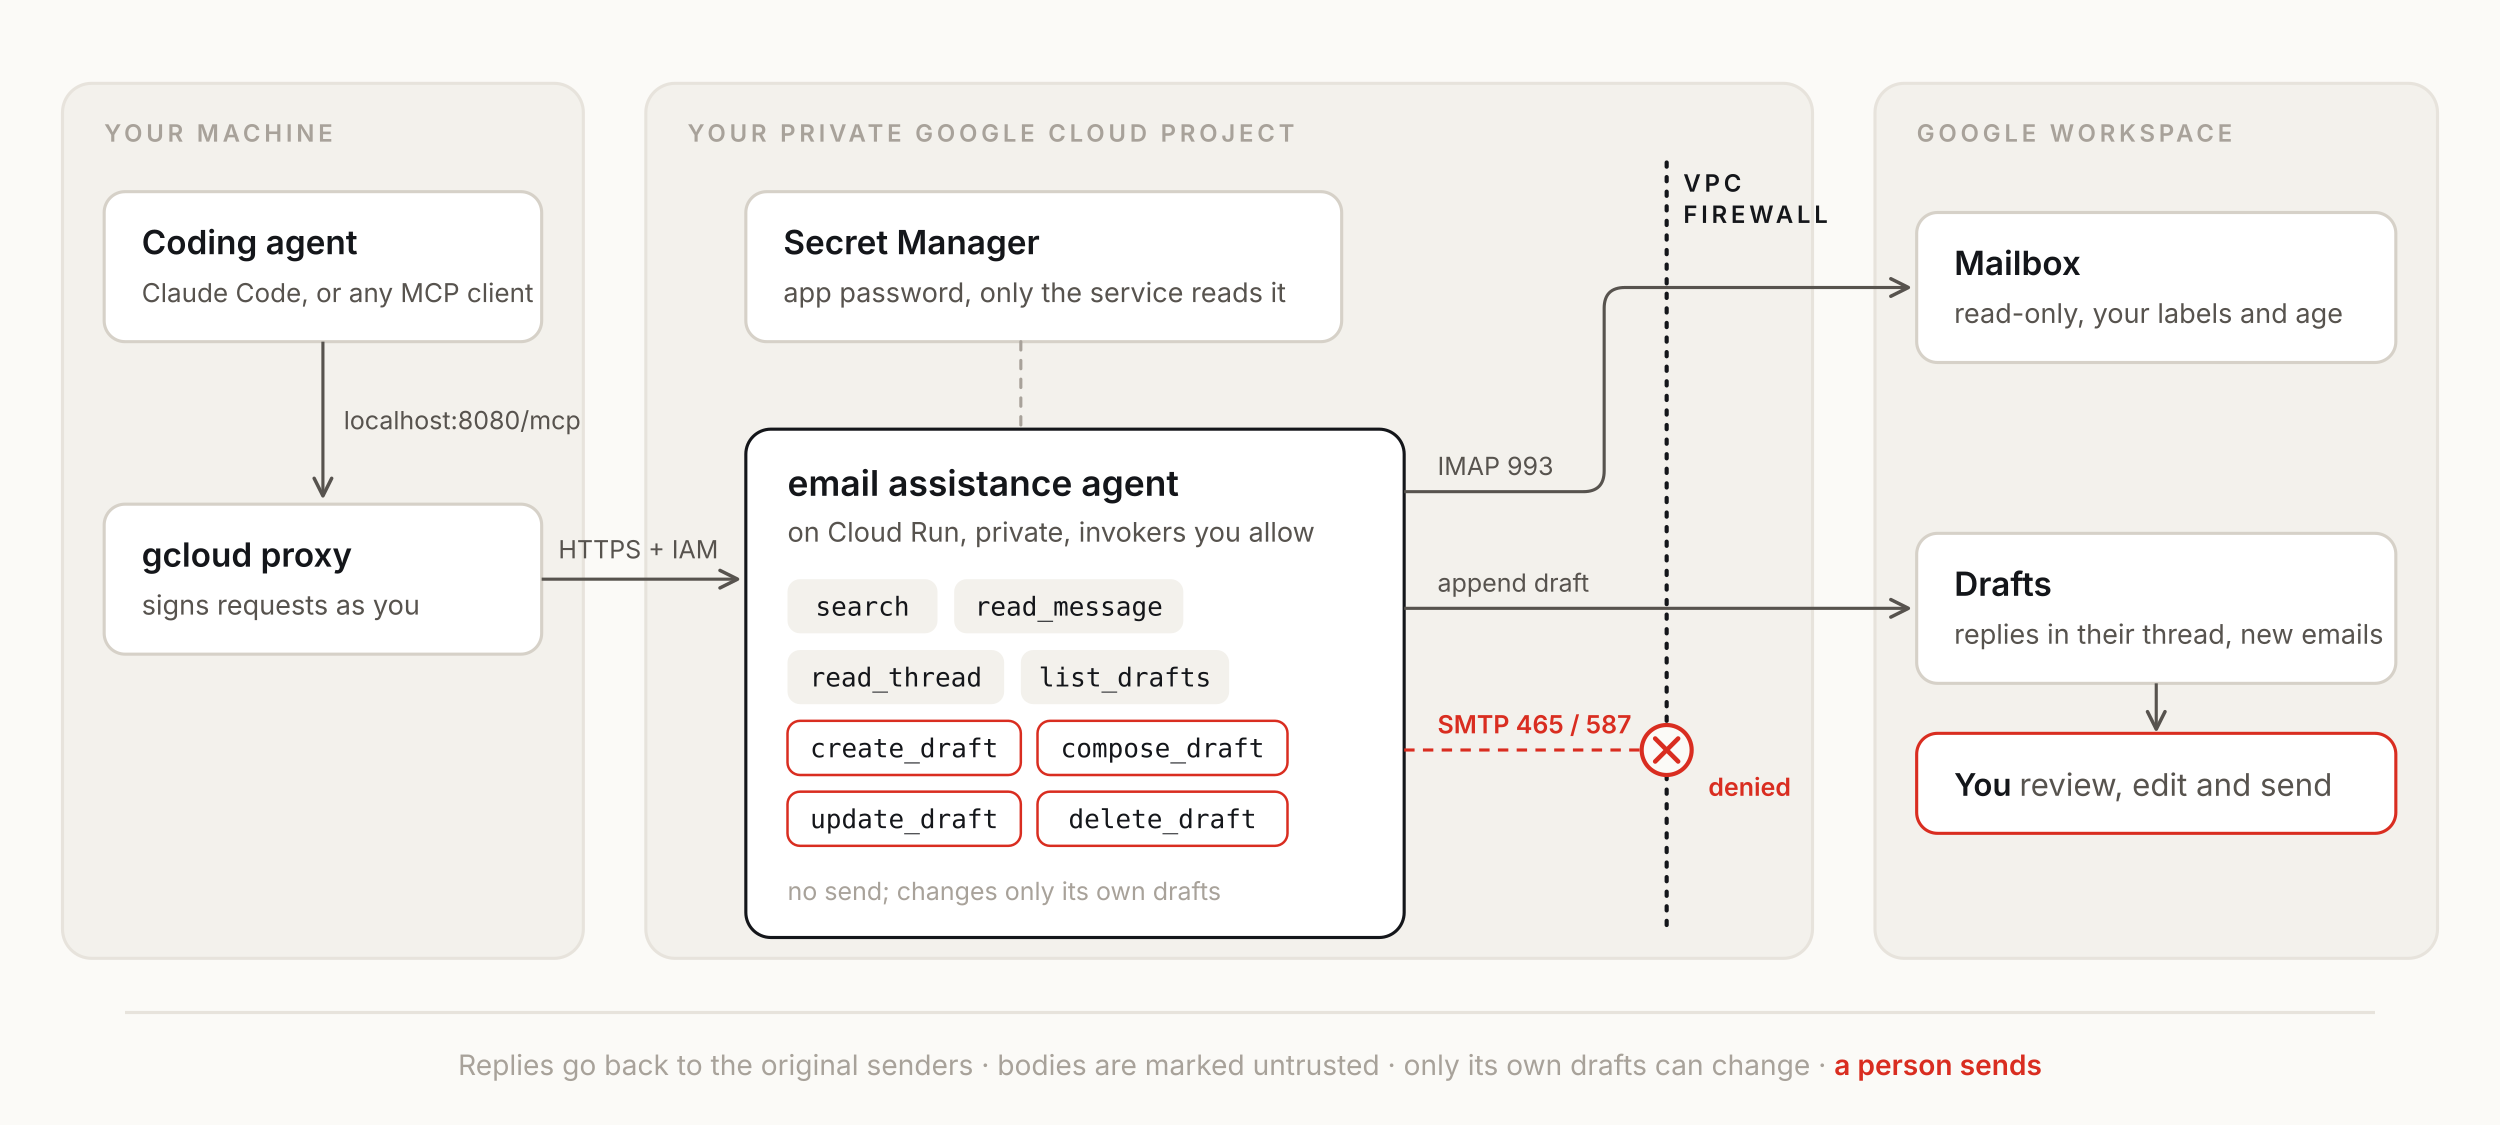
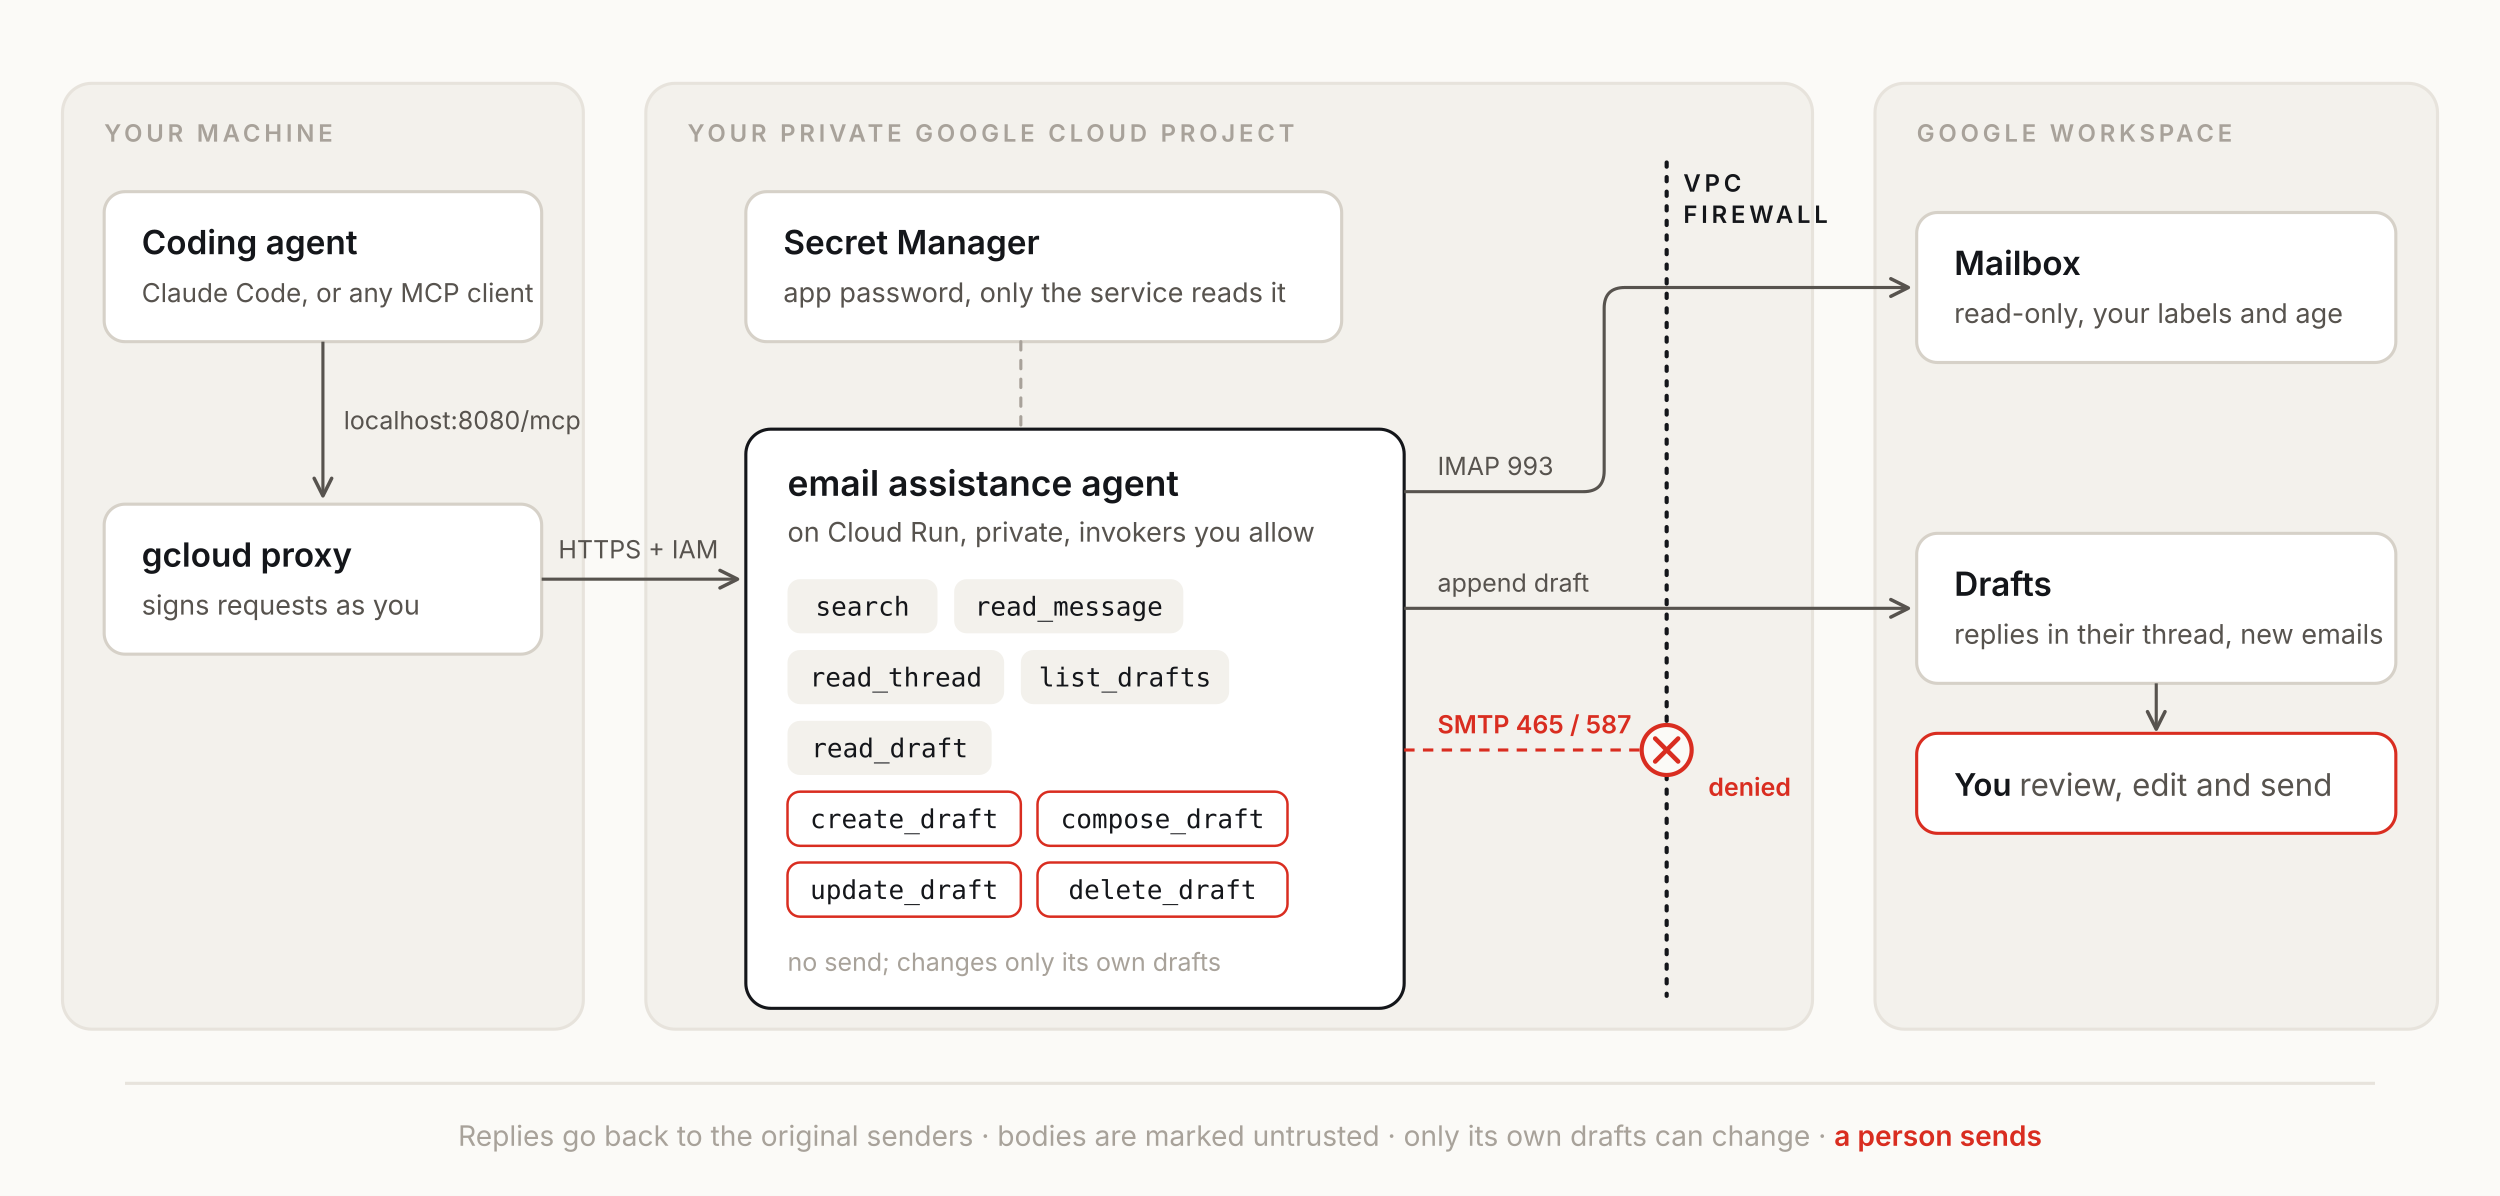
- <svg xmlns="http://www.w3.org/2000/svg" width="1200" height="540" viewBox="0 0 1200 540" role="img" aria-label="Where each part runs, and where sending stops. On your machine, your coding agent talks MCP to localhost, where a gcloud proxy signs each request with your Google identity. In your private Google Cloud project, the email assistance agent service on Cloud Run accepts only invokers you allow; it reads the app password from Secret Manager, which nobody else can read, and offers eight tools: search, read_message, read_thread, list_drafts, create_draft, compose_draft, update_draft and delete_draft. All its traffic leaves through a VPC firewall. IMAP on port 993 passes, so it can read your mailbox within the labels and age you allow and append drafts, replies in their thread or new emails, to the Drafts folder. SMTP on ports 465 and 587 is denied at the firewall, so it cannot send. In Google Workspace, you review the draft, edit it and send it yourself. Replies go back to the original senders, bodies are marked untrusted, only its own drafts can be changed or deleted, and a person sends.">
+ <svg xmlns="http://www.w3.org/2000/svg" width="1200" height="574" viewBox="0 0 1200 574" role="img" aria-label="Where each part runs, and where sending stops. On your machine, your coding agent talks MCP to localhost, where a gcloud proxy signs each request with your Google identity. In your private Google Cloud project, the email assistance agent service on Cloud Run accepts only invokers you allow; it reads the app password from Secret Manager, which nobody else can read, and offers nine tools: search, read_message, read_thread, list_drafts, read_draft, create_draft, compose_draft, update_draft and delete_draft. All its traffic leaves through a VPC firewall. IMAP on port 993 passes, so it can read your mailbox within the labels and age you allow and append drafts, replies in their thread or new emails, to the Drafts folder. SMTP on ports 465 and 587 is denied at the firewall, so it cannot send. In Google Workspace, you review the draft, edit it and send it yourself. Replies go back to the original senders, bodies are marked untrusted, only its own drafts can be changed or deleted, and a person sends.">
  <defs>
    <marker id="arrow" viewBox="0 0 10 10" refX="9" refY="5" markerWidth="7" markerHeight="7" orient="auto-start-reverse">
      <path d="M1 1 L9 5 L1 9" fill="none" stroke="#57534E" stroke-width="1.6" stroke-linecap="round" stroke-linejoin="round" />
    </marker>
  </defs>
-   <rect width="1200" height="540" fill="#FBFAF7" />
+   <rect width="1200" height="574" fill="#FBFAF7" />
  <g font-family="Inter, Archivo, ui-sans-serif, -apple-system, Segoe UI, Helvetica, Arial, sans-serif">
-     <rect x="30" y="40" width="250" height="420" rx="14" fill="#F3F1EC" stroke="#E7E3DC" stroke-width="1.5" />
+     <rect x="30" y="40" width="250" height="454" rx="14" fill="#F3F1EC" stroke="#E7E3DC" stroke-width="1.5" />
    <text x="50" y="68" font-size="11.5" font-weight="600" letter-spacing="1.8" fill="#A8A29A">YOUR MACHINE</text>
-     <rect x="310" y="40" width="560" height="420" rx="14" fill="#F3F1EC" stroke="#E7E3DC" stroke-width="1.5" />
+     <rect x="310" y="40" width="560" height="454" rx="14" fill="#F3F1EC" stroke="#E7E3DC" stroke-width="1.5" />
    <text x="330" y="68" font-size="11.5" font-weight="600" letter-spacing="1.8" fill="#A8A29A">YOUR PRIVATE GOOGLE CLOUD PROJECT</text>
-     <rect x="900" y="40" width="270" height="420" rx="14" fill="#F3F1EC" stroke="#E7E3DC" stroke-width="1.5" />
+     <rect x="900" y="40" width="270" height="454" rx="14" fill="#F3F1EC" stroke="#E7E3DC" stroke-width="1.5" />
    <text x="920" y="68" font-size="11.5" font-weight="600" letter-spacing="1.8" fill="#A8A29A">GOOGLE WORKSPACE</text>
    <rect x="50" y="92" width="210" height="72" rx="10" fill="#FFFFFF" stroke="#D6D1C8" stroke-width="1.5" />
    <text x="68" y="122" font-size="16" font-weight="600" fill="#14161A">Coding agent</text>
    <text x="68" y="145" font-size="12.5" fill="#57534E">Claude Code, or any MCP client</text>
    <path d="M155 164 V238" stroke="#57534E" stroke-width="1.5" marker-end="url(#arrow)" />
    <text x="165" y="206" font-size="12" fill="#57534E">localhost:8080/mcp</text>
    <rect x="50" y="242" width="210" height="72" rx="10" fill="#FFFFFF" stroke="#D6D1C8" stroke-width="1.5" />
    <text x="68" y="272" font-size="16" font-weight="600" fill="#14161A">gcloud proxy</text>
    <text x="68" y="295" font-size="13" fill="#57534E">signs requests as you</text>
    <path d="M260 278 H354" stroke="#57534E" stroke-width="1.5" marker-end="url(#arrow)" />
    <text x="268" y="268" font-size="12" fill="#57534E">HTTPS + IAM</text>
    <rect x="358" y="92" width="286" height="72" rx="10" fill="#FFFFFF" stroke="#D6D1C8" stroke-width="1.5" />
    <text x="376" y="122" font-size="16" font-weight="600" fill="#14161A">Secret Manager</text>
    <text x="376" y="145" font-size="13" fill="#57534E">app password, only the service reads it</text>
    <path d="M490 164 V206" stroke="#A8A29A" stroke-width="1.5" stroke-dasharray="4 5" stroke-linecap="round" />
-     <rect x="358" y="206" width="316" height="244" rx="12" fill="#FFFFFF" stroke="#14161A" stroke-width="1.5" />
+     <rect x="358" y="206" width="316" height="278" rx="12" fill="#FFFFFF" stroke="#14161A" stroke-width="1.5" />
    <text x="378" y="238" font-size="17" font-weight="600" fill="#14161A">email assistance agent</text>
    <text x="378" y="260" font-size="13" fill="#57534E">on Cloud Run, private, invokers you allow</text>
    <g font-size="12.5" font-family="ui-monospace, SFMono-Regular, Menlo, Consolas, monospace" fill="#14161A">
      <rect x="378" y="278" width="72" height="26" rx="6" fill="#F3F1EC" />
      <text x="414" y="295.5" text-anchor="middle">search</text>
      <rect x="458" y="278" width="110" height="26" rx="6" fill="#F3F1EC" />
      <text x="513" y="295.5" text-anchor="middle">read_message</text>
      <rect x="378" y="312" width="104" height="26" rx="6" fill="#F3F1EC" />
      <text x="430" y="329.5" text-anchor="middle">read_thread</text>
      <rect x="490" y="312" width="100" height="26" rx="6" fill="#F3F1EC" />
      <text x="540" y="329.5" text-anchor="middle">list_drafts</text>
-       <rect x="378" y="346" width="112" height="26" rx="6" fill="#FFFFFF" stroke="#D92D20" stroke-width="1.2" />
-       <text x="434" y="363.5" text-anchor="middle">create_draft</text>
-       <rect x="498" y="346" width="120" height="26" rx="6" fill="#FFFFFF" stroke="#D92D20" stroke-width="1.2" />
-       <text x="558" y="363.5" text-anchor="middle">compose_draft</text>
+       <rect x="378" y="346" width="98" height="26" rx="6" fill="#F3F1EC" />
+       <text x="427" y="363.5" text-anchor="middle">read_draft</text>
      <rect x="378" y="380" width="112" height="26" rx="6" fill="#FFFFFF" stroke="#D92D20" stroke-width="1.2" />
-       <text x="434" y="397.5" text-anchor="middle">update_draft</text>
+       <text x="434" y="397.5" text-anchor="middle">create_draft</text>
      <rect x="498" y="380" width="120" height="26" rx="6" fill="#FFFFFF" stroke="#D92D20" stroke-width="1.2" />
-       <text x="558" y="397.5" text-anchor="middle">delete_draft</text>
+       <text x="558" y="397.5" text-anchor="middle">compose_draft</text>
+       <rect x="378" y="414" width="112" height="26" rx="6" fill="#FFFFFF" stroke="#D92D20" stroke-width="1.2" />
+       <text x="434" y="431.5" text-anchor="middle">update_draft</text>
+       <rect x="498" y="414" width="120" height="26" rx="6" fill="#FFFFFF" stroke="#D92D20" stroke-width="1.2" />
+       <text x="558" y="431.5" text-anchor="middle">delete_draft</text>
    </g>
-     <text x="378" y="432" font-size="12" fill="#A8A29A">no send; changes only its own drafts</text>
-     <path d="M800 78 V444" stroke="#14161A" stroke-width="2" stroke-dasharray="2 5" stroke-linecap="round" />
+     <text x="378" y="466" font-size="12" fill="#A8A29A">no send; changes only its own drafts</text>
+     <path d="M800 78 V478" stroke="#14161A" stroke-width="2" stroke-dasharray="2 5" stroke-linecap="round" />
    <text x="808" y="92" font-size="11.5" font-weight="600" letter-spacing="1.8" fill="#14161A">VPC</text>
    <text x="808" y="107" font-size="11.5" font-weight="600" letter-spacing="1.8" fill="#14161A">FIREWALL</text>
    <path d="M674 236 H760 Q770 236 770 226 V148 Q770 138 780 138 H916" fill="none" stroke="#57534E" stroke-width="1.5" marker-end="url(#arrow)" />
    <text x="690" y="228" font-size="12" fill="#57534E">IMAP 993</text>
    <path d="M674 292 H916" fill="none" stroke="#57534E" stroke-width="1.5" marker-end="url(#arrow)" />
    <text x="690" y="284" font-size="12" fill="#57534E">append draft</text>
    <path d="M674 360 H788" fill="none" stroke="#D92D20" stroke-width="1.5" stroke-dasharray="5 4" />
    <circle cx="800" cy="360" r="12" fill="#FBFAF7" stroke="#D92D20" stroke-width="2" />
    <path d="M794.5 354.5 L805.5 365.5 M805.5 354.5 L794.5 365.5" stroke="#D92D20" stroke-width="2.2" stroke-linecap="round" />
    <text x="690" y="352" font-size="12" font-weight="600" fill="#D92D20">SMTP 465 / 587</text>
    <text x="820" y="382" font-size="12" font-weight="600" fill="#D92D20">denied</text>
    <rect x="920" y="102" width="230" height="72" rx="10" fill="#FFFFFF" stroke="#D6D1C8" stroke-width="1.5" />
    <text x="938" y="132" font-size="16" font-weight="600" fill="#14161A">Mailbox</text>
    <text x="938" y="155" font-size="13" fill="#57534E">read-only, your labels and age</text>
    <rect x="920" y="256" width="230" height="72" rx="10" fill="#FFFFFF" stroke="#D6D1C8" stroke-width="1.5" />
    <text x="938" y="286" font-size="16" font-weight="600" fill="#14161A">Drafts</text>
    <text x="938" y="309" font-size="13" fill="#57534E">replies in their thread, new emails</text>
    <path d="M1035 328 V350" stroke="#57534E" stroke-width="1.5" marker-end="url(#arrow)" />
    <rect x="920" y="352" width="230" height="48" rx="10" fill="#FFFFFF" stroke="#D92D20" stroke-width="1.5" />
    <text x="938" y="382" font-size="15" font-weight="600" fill="#14161A">You <tspan font-weight="400" fill="#57534E">review, edit and send</tspan>
    </text>
-     <path d="M60 486 H1140" stroke="#E7E3DC" stroke-width="1.5" />
-     <text x="600" y="516" font-size="13.5" text-anchor="middle" fill="#A8A29A">Replies go back to the original senders · bodies are marked untrusted · only its own drafts can change · <tspan fill="#D92D20" font-weight="600">a person sends</tspan>
+     <path d="M60 520 H1140" stroke="#E7E3DC" stroke-width="1.5" />
+     <text x="600" y="550" font-size="13.5" text-anchor="middle" fill="#A8A29A">Replies go back to the original senders · bodies are marked untrusted · only its own drafts can change · <tspan fill="#D92D20" font-weight="600">a person sends</tspan>
    </text>
  </g>
</svg>
